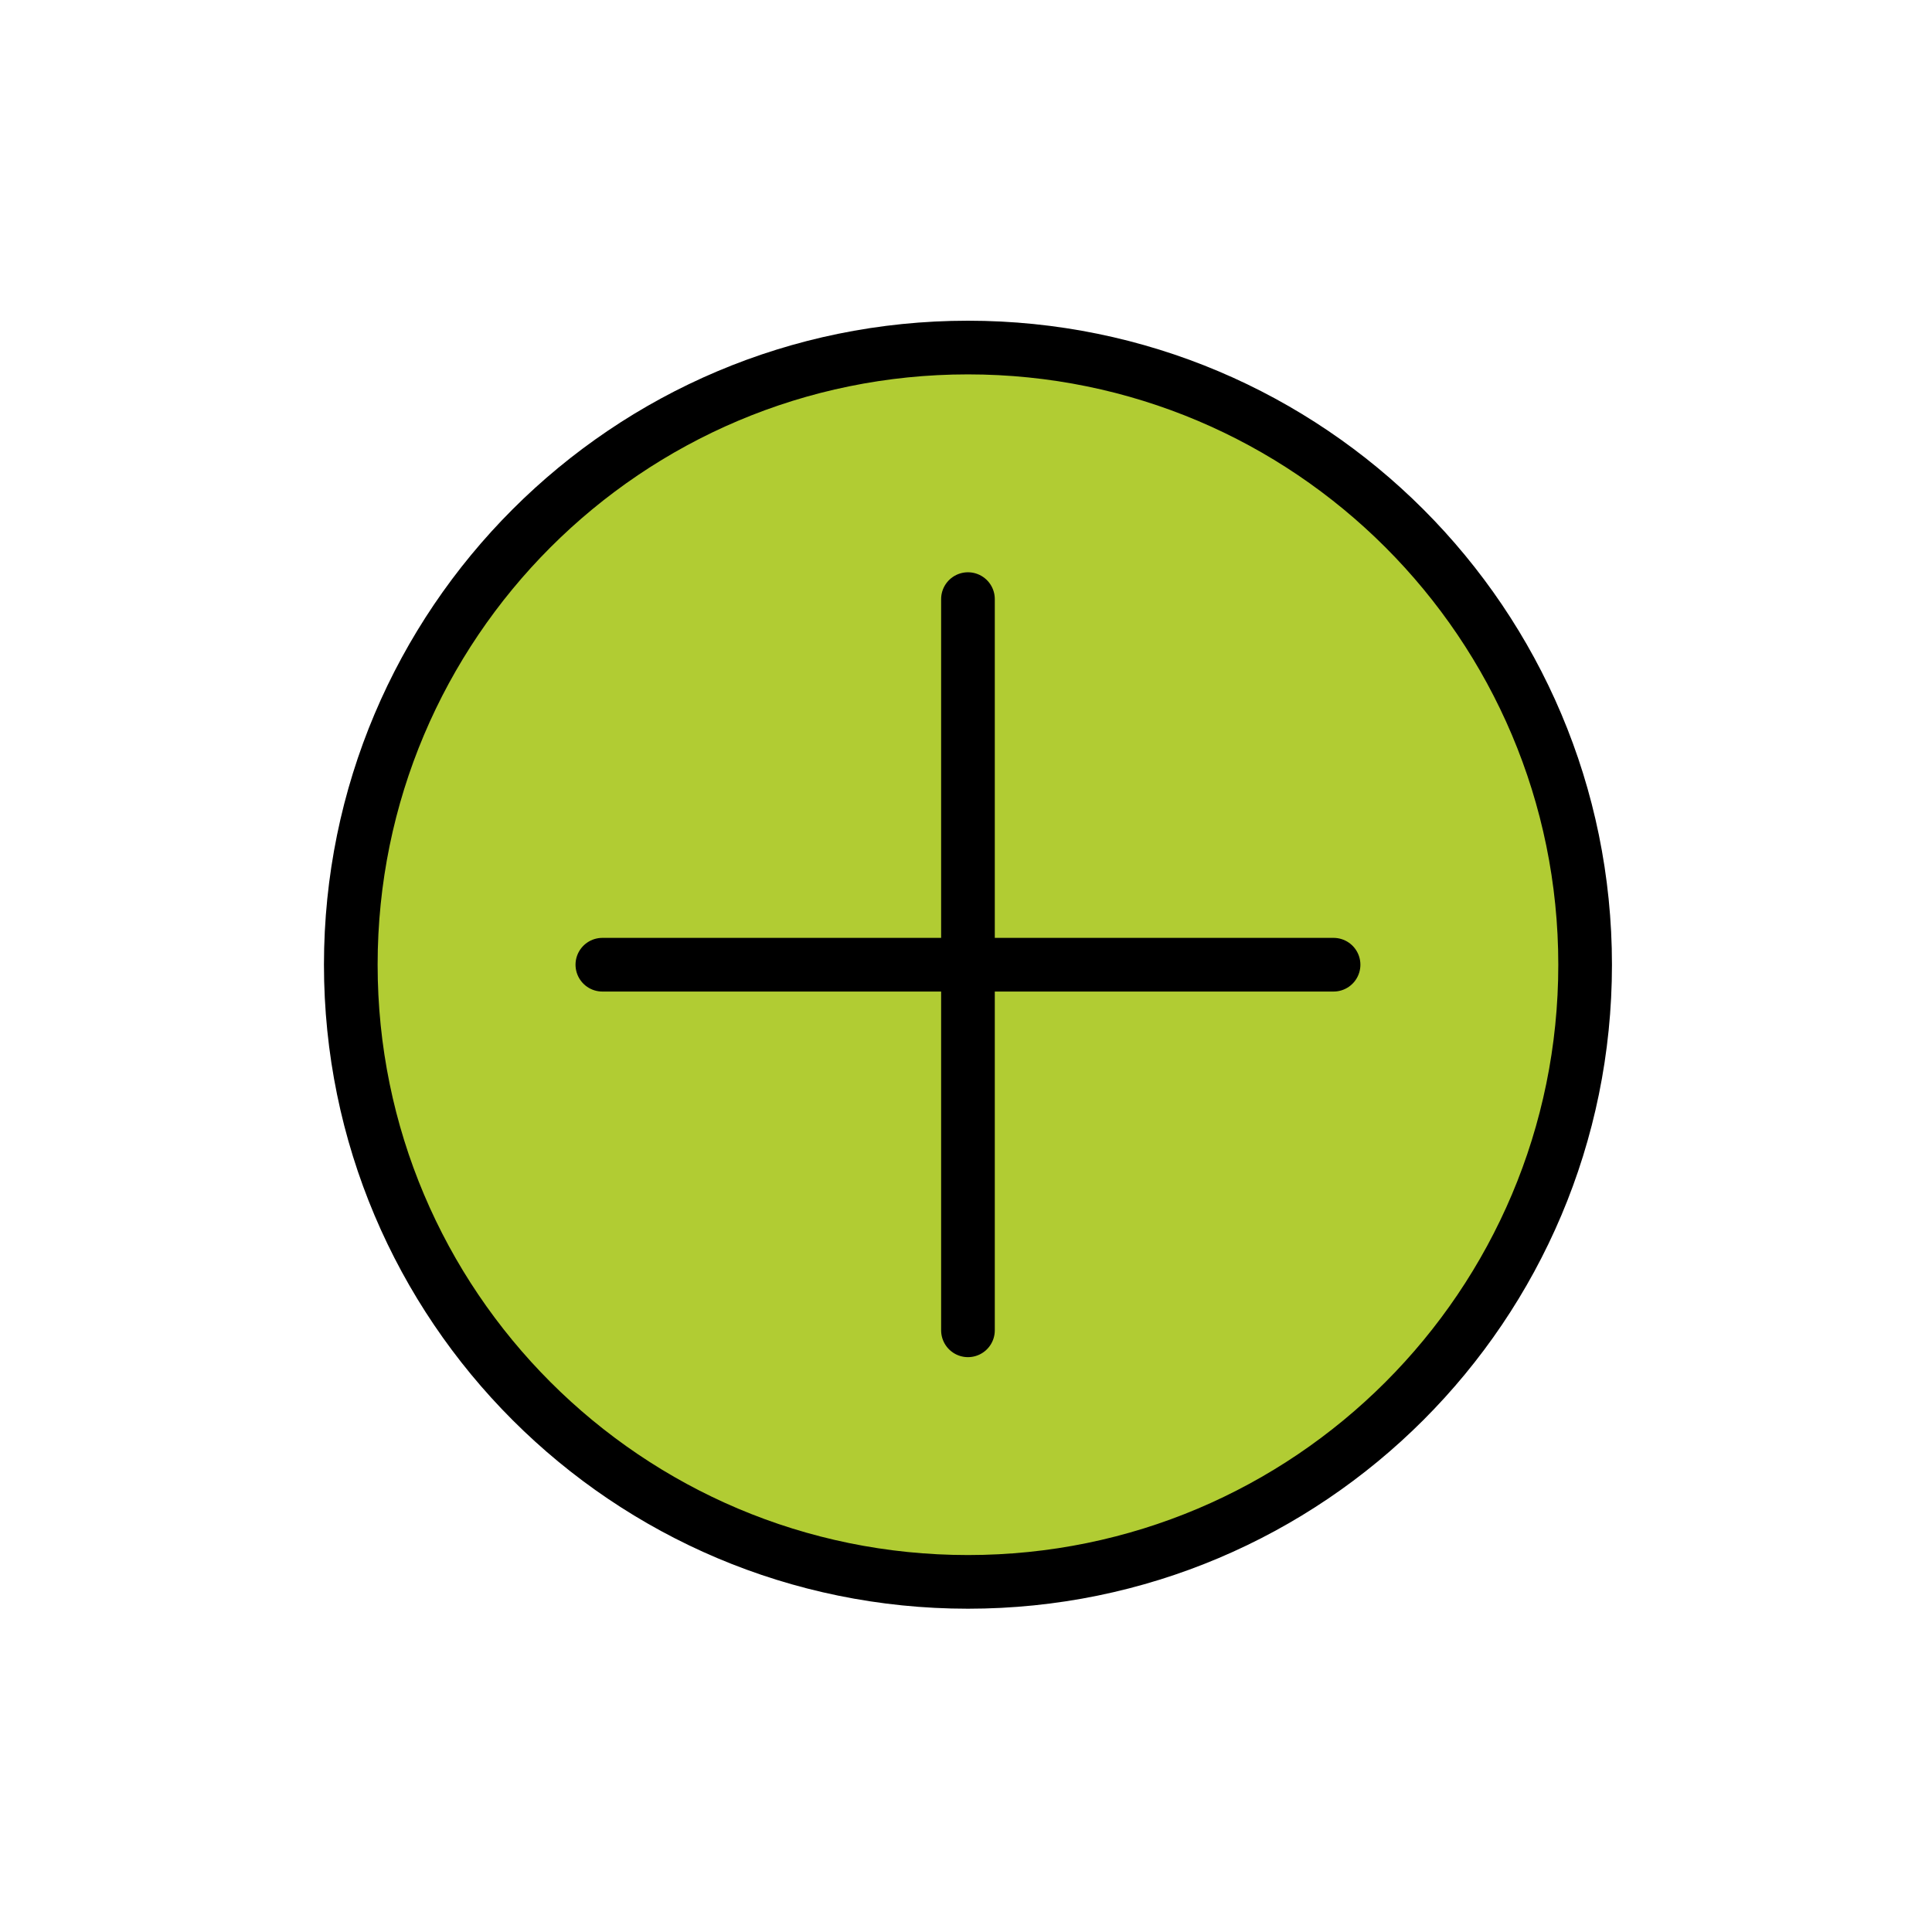
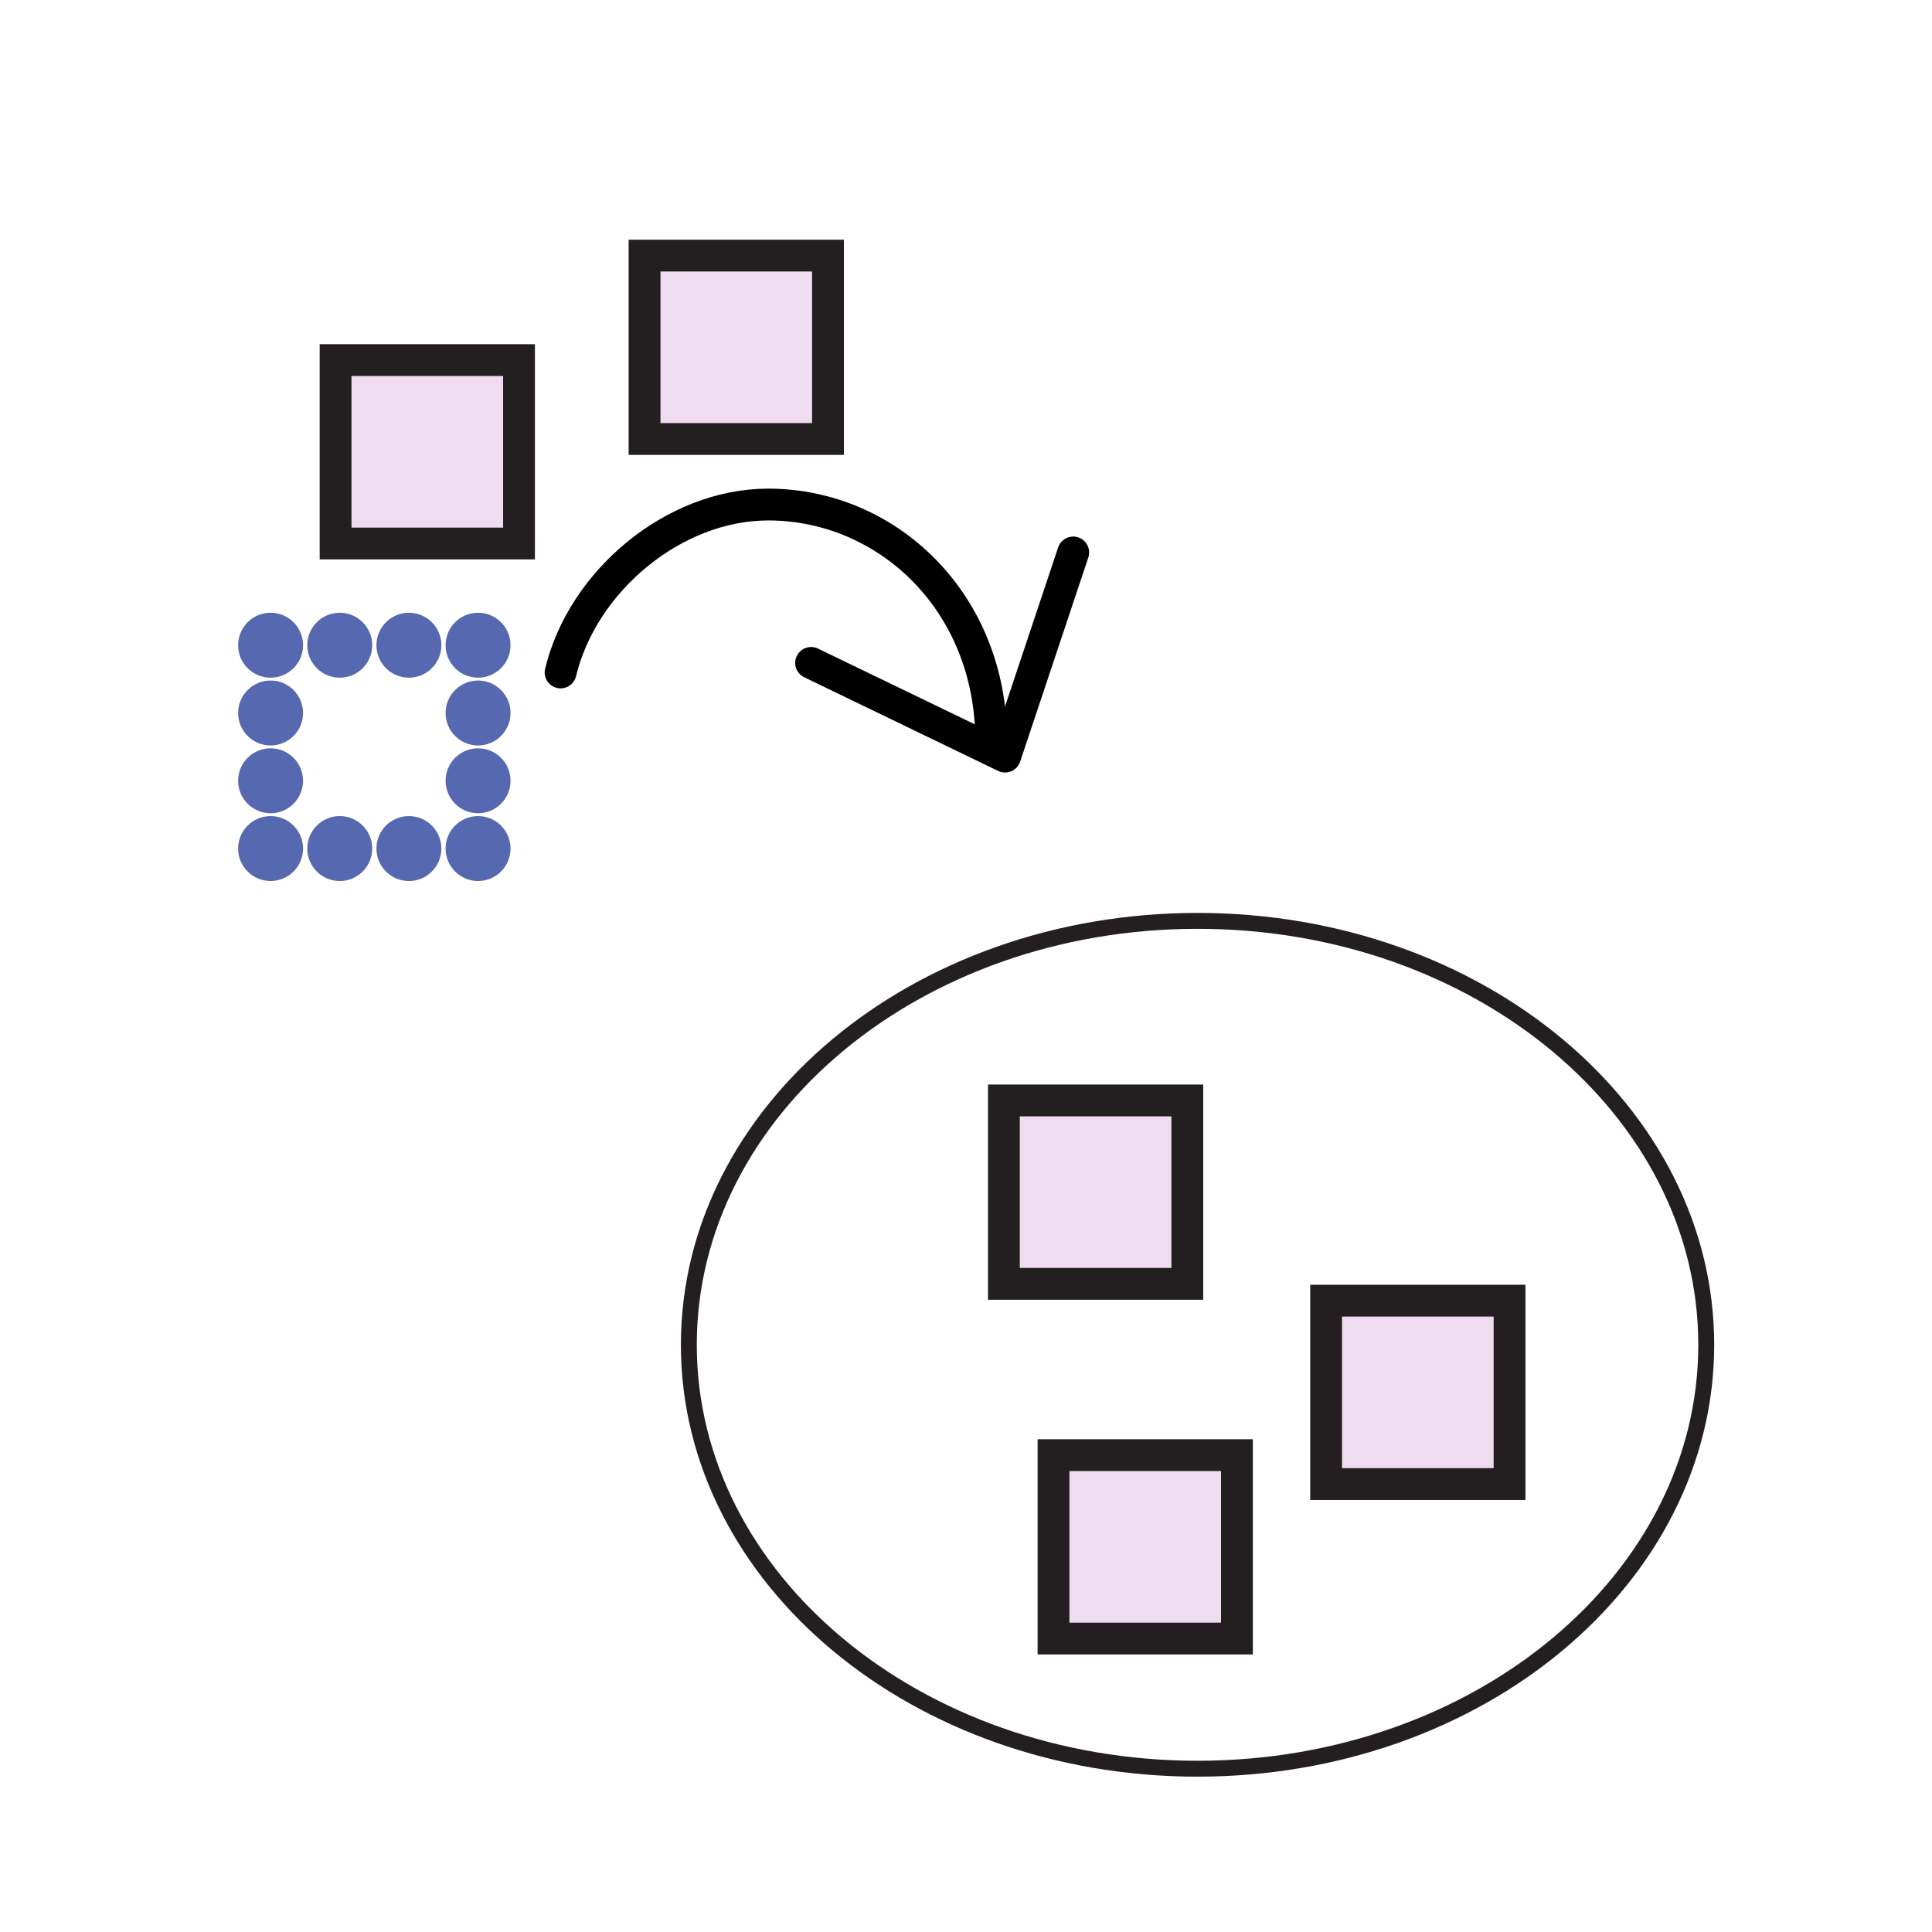
- <svg xmlns="http://www.w3.org/2000/svg" id="emoji" viewBox="0 0 72 72">
-   <g id="color">
-     <circle cx="36.073" cy="35.952" r="22.77" fill="#B1CC33" stroke="none" />
+ <svg xmlns="http://www.w3.org/2000/svg" width="850.394" height="850.394" viewBox="0 0 850.394 850.394" overflow="visible">
+   <path fill="#efdcef" d="M441.877 484.375h80.74v80.73h-80.74z" />
+   <path fill="none" stroke="#231f20" stroke-width="14" d="M441.877 484.375h80.74v80.73h-80.74z" />
+   <path fill="none" d="M0 0h850.394v850.394H0z" />
+   <path fill="#efdcef" d="M147.71 158.5h80.74v80.73h-80.74z" />
+   <path fill="none" stroke="#231f20" stroke-width="14" d="M147.71 158.5h80.74v80.73h-80.74z" />
+   <path fill="#efdcef" d="M283.71 112.5h80.74v80.73h-80.74z" />
+   <path fill="none" stroke="#231f20" stroke-width="14" d="M283.71 112.5h80.74v80.73h-80.74z" />
+   <path fill="#efdcef" d="M583.71 572.5h80.74v80.73h-80.74z" />
+   <path fill="none" stroke="#231f20" stroke-width="14" d="M583.71 572.5h80.74v80.73h-80.74z" />
+   <path fill="#efdcef" d="M463.71 640.5h80.74v80.73h-80.74z" />
+   <path fill="none" stroke="#231f20" stroke-width="14" d="M463.71 640.5h80.74v80.73h-80.74z" />
+   <ellipse cx="527.112" cy="591.926" rx="223.912" ry="186.594" fill="none" stroke="#231f20" stroke-width="7" />
+   <path fill="none" stroke="#000" stroke-width="14" stroke-linecap="round" stroke-linejoin="round" d="M472.396 243.17l-30.009 89.859-85.38-41.239" />
+   <path d="M246.747 296c9.68-40.3 49.909-73.92 91.39-73.92 52.39 0 98.14 42.811 98.14 103.93" fill="none" stroke="#000" stroke-width="14" stroke-linecap="round" stroke-linejoin="round" />
+   <g>
+     <path fill="none" d="M119.101 284h91.321v89.5h-91.321z" />
+     <circle cx="210.422" cy="313.833" r="14.292" fill="#5668af" />
+     <circle cx="210.422" cy="343.667" r="14.292" fill="#5668af" />
+     <circle cx="179.981" cy="373.5" r="14.292" fill="#5668af" />
+     <circle cx="149.541" cy="373.5" r="14.292" fill="#5668af" />
+     <circle cx="119.101" cy="343.667" r="14.292" fill="#5668af" />
+     <circle cx="119.101" cy="313.833" r="14.292" fill="#5668af" />
+     <circle cx="149.542" cy="284" r="14.292" fill="#5668af" />
+     <circle cx="179.982" cy="284" r="14.292" fill="#5668af" />
+     <circle cx="210.422" cy="373.5" r="14.292" fill="#5668af" />
+     <circle cx="119.101" cy="373.5" r="14.292" fill="#5668af" />
+     <circle cx="119.102" cy="284" r="14.292" fill="#5668af" />
+     <circle cx="210.422" cy="284" r="14.292" fill="#5668af" />
  </g>
-   <g id="hair" />
-   <g id="skin" />
-   <g id="skin-shadow" />
-   <g id="line">
-     <line x1="36.073" x2="36.073" y1="22.327" y2="49.577" fill="none" stroke="#000000" stroke-linecap="round" stroke-linejoin="round" stroke-miterlimit="10" stroke-width="2" />
-     <line x1="49.698" x2="22.448" y1="35.952" y2="35.952" fill="none" stroke="#000000" stroke-linecap="round" stroke-linejoin="round" stroke-miterlimit="10" stroke-width="2" />
-     <circle cx="36.073" cy="35.952" r="23" fill="none" stroke="#000000" stroke-linecap="round" stroke-linejoin="round" stroke-miterlimit="10" stroke-width="2" />
-   </g>
+   <path fill="none" d="M0 0h850.394v850.394H0z" />
</svg>
